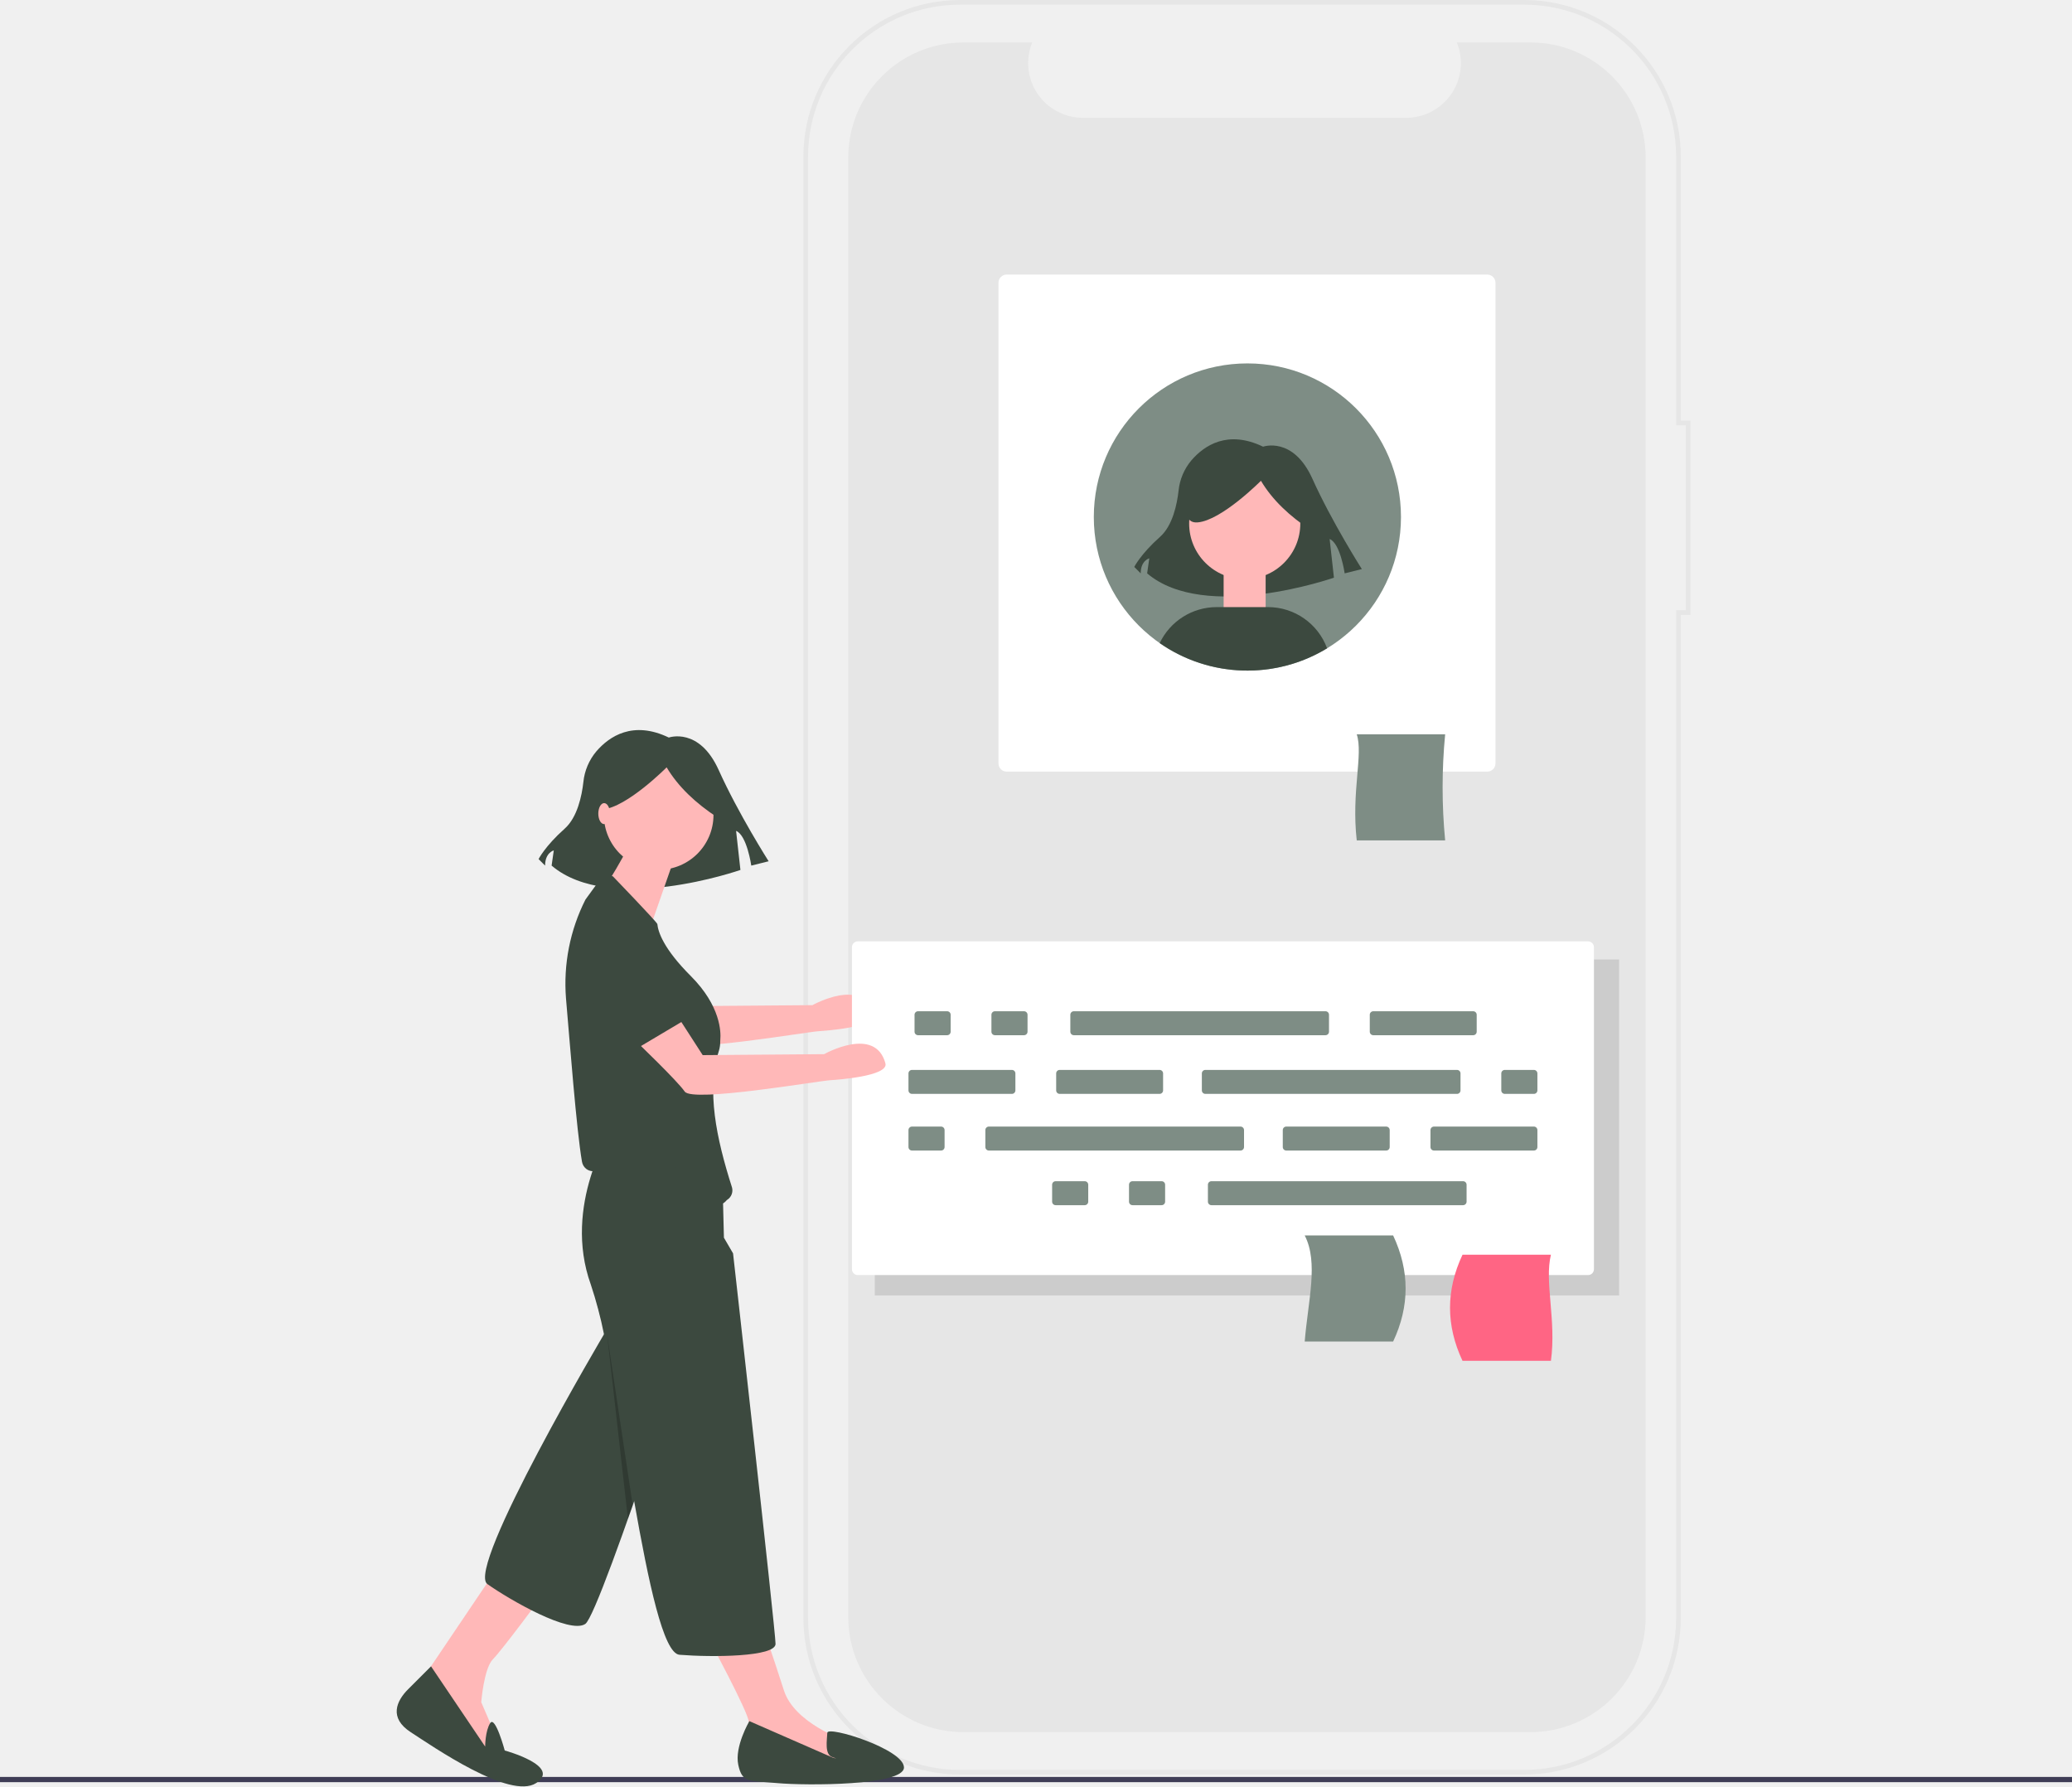
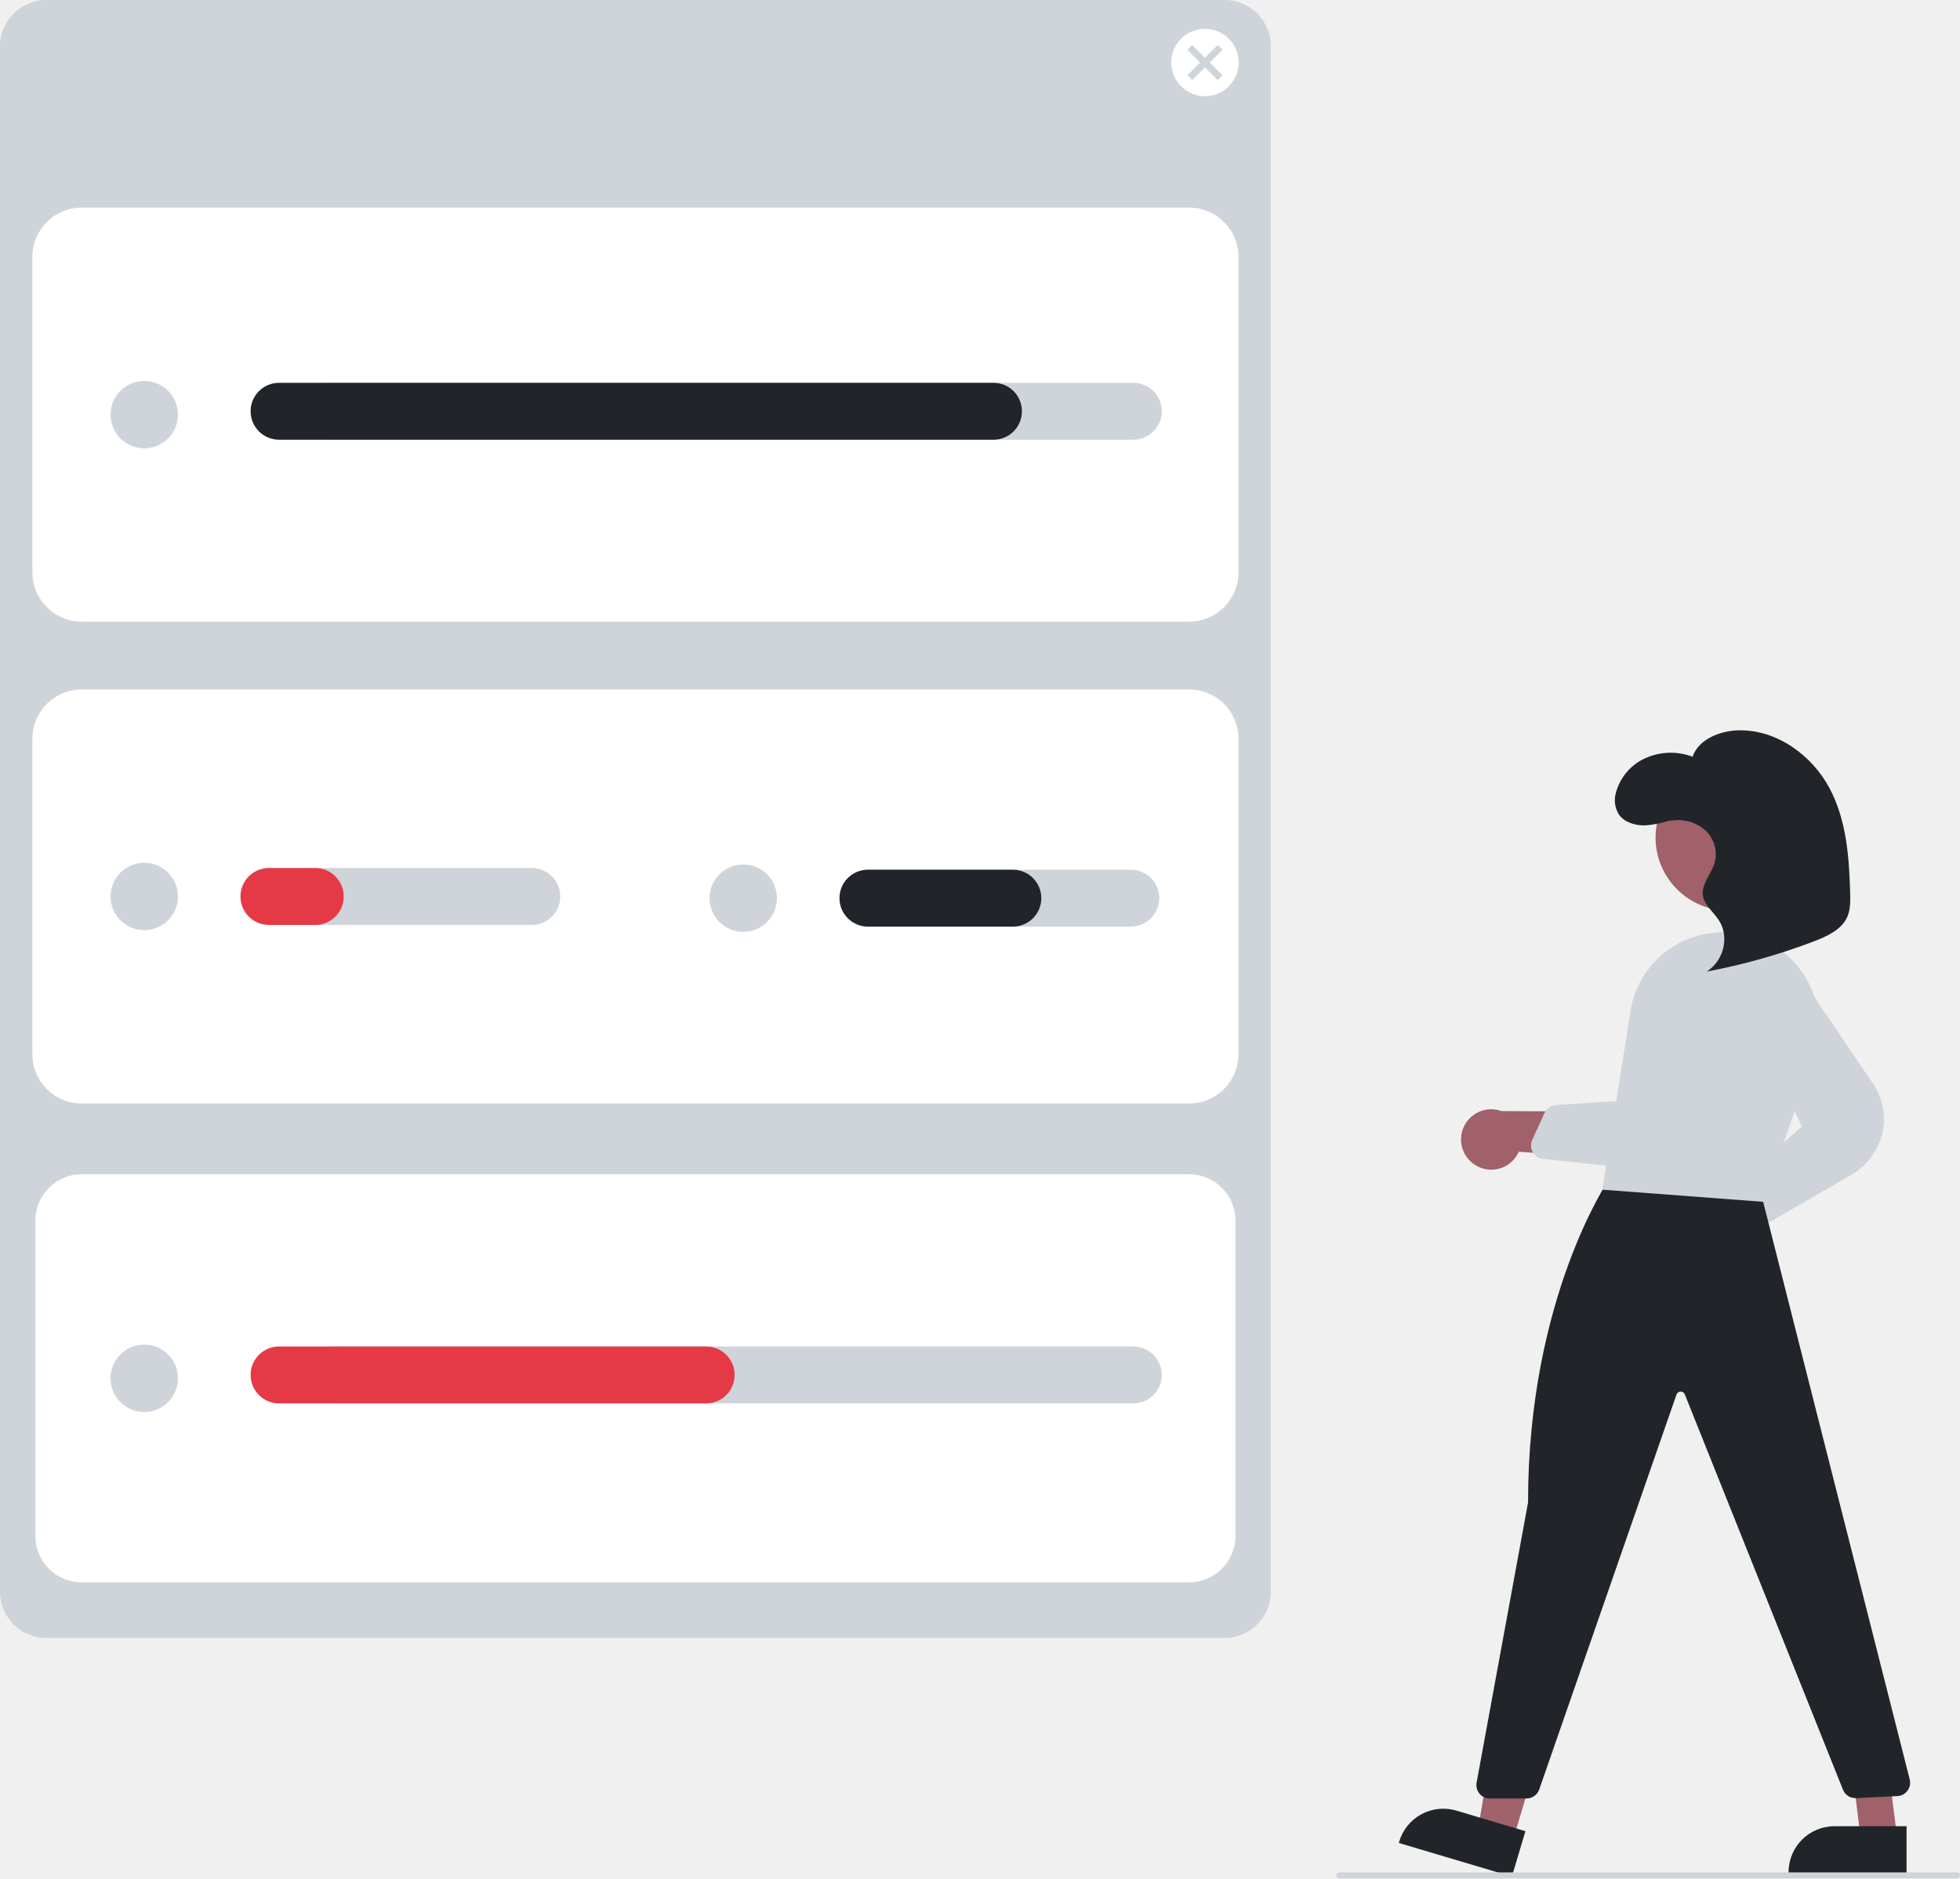
- <svg xmlns="http://www.w3.org/2000/svg" id="bfec500d-0b80-48c2-bf1e-a3875eeeae28" data-name="Layer 1" width="888" height="765.554" viewBox="0 0 888 765.554">
-   <path d="M811.933,85.414H780.36a23.444,23.444,0,0,1-21.706,32.298H620.086a23.444,23.444,0,0,1-21.706-32.298H568.89a49.345,49.345,0,0,0-49.345,49.345V760.168a49.345,49.345,0,0,0,49.345,49.345H811.933a49.345,49.345,0,0,0,49.345-49.345V134.759A49.345,49.345,0,0,0,811.933,85.414Z" transform="translate(-156 -67.22294)" fill="#e6e6e6" />
-   <path d="M809.267,827.704H567.389a67.153,67.153,0,0,1-67.077-67.077V134.3a67.153,67.153,0,0,1,67.077-67.077H809.267A67.152,67.152,0,0,1,876.343,134.3v113.167h4.168v83.266h-4.168v429.895A67.152,67.152,0,0,1,809.267,827.704ZM567.389,69.223a65.151,65.151,0,0,0-65.077,65.077V760.627a65.151,65.151,0,0,0,65.077,65.077H809.267a65.15,65.15,0,0,0,65.076-65.077v-431.895h4.168V249.467h-4.168V134.3a65.15,65.15,0,0,0-65.076-65.077Z" transform="translate(-156 -67.22294)" fill="#e6e6e6" />
-   <path d="M436.16,473.609l16.001,24.783,52.034-.415s21.874-12.353,26.273,3.935c1.506,5.578-21.391,7.088-23.547,7.218-5.39.327-59.15,9.654-62.469,4.878s-20.777-21.464-20.777-21.464Z" transform="translate(-156 -67.22294)" fill="#ffb8b8" />
-   <path d="M587.417,184.892a3.504,3.504,0,0,0-3.5,3.5v206a3.504,3.504,0,0,0,3.5,3.5h206a3.504,3.504,0,0,0,3.5-3.5v-206a3.504,3.504,0,0,0-3.5-3.5Z" transform="translate(-156 -67.22294)" fill="#fff" />
-   <path d="M775.353,427.376H737.46c-2.37-21.079,2.859-36.791,0-45.472h37.894A237.224,237.224,0,0,0,775.353,427.376Z" transform="translate(-156 -67.22294)" fill="#7e8d85" />
-   <rect x="374.912" y="411.169" width="319" height="144" fill="#ccc" />
-   <path d="M756.417,288.782a65.82,65.82,0,1,1-65.82-65.82A65.789,65.789,0,0,1,756.417,288.782Z" transform="translate(-156 -67.22294)" fill="#7e8d85" />
-   <path d="M523.616,470.641a2.503,2.503,0,0,0-2.5,2.5v138a2.503,2.503,0,0,0,2.5,2.5h313a2.502,2.502,0,0,0,2.5-2.5v-138a2.503,2.503,0,0,0-2.5-2.5Z" transform="translate(-156 -67.22294)" fill="#fff" />
-   <path d="M744.548,500.586a1.502,1.502,0,0,0-1.5,1.5v7.272a1.502,1.502,0,0,0,1.5,1.5H787.372a1.502,1.502,0,0,0,1.5-1.5v-7.272a1.502,1.502,0,0,0-1.5-1.5Z" transform="translate(-156 -67.22294)" fill="#7e8d85" />
-   <path d="M582.397,500.586a1.502,1.502,0,0,0-1.5,1.5v7.272a1.502,1.502,0,0,0,1.5,1.5H594.872a1.502,1.502,0,0,0,1.5-1.5v-7.272a1.502,1.502,0,0,0-1.5-1.5Z" transform="translate(-156 -67.22294)" fill="#7e8d85" />
-   <path d="M549.447,500.586a1.502,1.502,0,0,0-1.5,1.5v7.272a1.502,1.502,0,0,0,1.5,1.5h12.475a1.502,1.502,0,0,0,1.5-1.5v-7.272a1.502,1.502,0,0,0-1.5-1.5Z" transform="translate(-156 -67.22294)" fill="#7e8d85" />
-   <path d="M616.214,500.586a1.502,1.502,0,0,0-1.5,1.5v7.272a1.502,1.502,0,0,0,1.5,1.5H724.073a1.502,1.502,0,0,0,1.5-1.5v-7.272a1.502,1.502,0,0,0-1.5-1.5Z" transform="translate(-156 -67.22294)" fill="#7e8d85" />
-   <path d="M641.361,573.423a1.502,1.502,0,0,0-1.5,1.5v7.273a1.502,1.502,0,0,0,1.5,1.5h12.476a1.502,1.502,0,0,0,1.5-1.5v-7.273a1.502,1.502,0,0,0-1.5-1.5Z" transform="translate(-156 -67.22294)" fill="#7e8d85" />
-   <path d="M608.41,573.423a1.502,1.502,0,0,0-1.5,1.5v7.273a1.502,1.502,0,0,0,1.5,1.5h12.476a1.502,1.502,0,0,0,1.5-1.5v-7.273a1.502,1.502,0,0,0-1.5-1.5Z" transform="translate(-156 -67.22294)" fill="#7e8d85" />
-   <path d="M675.178,573.423a1.502,1.502,0,0,0-1.5,1.5v7.273a1.502,1.502,0,0,0,1.5,1.5H783.036a1.502,1.502,0,0,0,1.5-1.5v-7.273a1.502,1.502,0,0,0-1.5-1.5Z" transform="translate(-156 -67.22294)" fill="#7e8d85" />
-   <path d="M610.145,525.732a1.502,1.502,0,0,0-1.5,1.5v7.272a1.502,1.502,0,0,0,1.5,1.5h42.824a1.502,1.502,0,0,0,1.5-1.5v-7.272a1.502,1.502,0,0,0-1.5-1.5Z" transform="translate(-156 -67.22294)" fill="#7e8d85" />
-   <path d="M546.845,525.732a1.502,1.502,0,0,0-1.5,1.5v7.272a1.502,1.502,0,0,0,1.5,1.5h42.824a1.502,1.502,0,0,0,1.5-1.5v-7.272a1.502,1.502,0,0,0-1.5-1.5Z" transform="translate(-156 -67.22294)" fill="#7e8d85" />
-   <path d="M800.91,525.732a1.502,1.502,0,0,0-1.5,1.5v7.272a1.502,1.502,0,0,0,1.5,1.5h12.476a1.502,1.502,0,0,0,1.5-1.5v-7.272a1.502,1.502,0,0,0-1.5-1.5Z" transform="translate(-156 -67.22294)" fill="#7e8d85" />
-   <path d="M672.577,525.732a1.502,1.502,0,0,0-1.5,1.5v7.272a1.502,1.502,0,0,0,1.5,1.5H780.435a1.502,1.502,0,0,0,1.5-1.5v-7.272a1.502,1.502,0,0,0-1.5-1.5Z" transform="translate(-156 -67.22294)" fill="#7e8d85" />
-   <path d="M707.262,550.011a1.502,1.502,0,0,0-1.5,1.5v7.272a1.502,1.502,0,0,0,1.5,1.5h42.824a1.502,1.502,0,0,0,1.5-1.5V551.511a1.502,1.502,0,0,0-1.5-1.5Z" transform="translate(-156 -67.22294)" fill="#7e8d85" />
-   <path d="M770.562,550.011a1.502,1.502,0,0,0-1.5,1.5v7.272a1.502,1.502,0,0,0,1.5,1.5h42.824a1.502,1.502,0,0,0,1.5-1.5V551.511a1.502,1.502,0,0,0-1.5-1.5Z" transform="translate(-156 -67.22294)" fill="#7e8d85" />
-   <path d="M546.845,550.011a1.502,1.502,0,0,0-1.5,1.5v7.272a1.502,1.502,0,0,0,1.5,1.5h12.476a1.502,1.502,0,0,0,1.5-1.5V551.511a1.502,1.502,0,0,0-1.5-1.5Z" transform="translate(-156 -67.22294)" fill="#7e8d85" />
-   <path d="M579.796,550.011a1.502,1.502,0,0,0-1.5,1.5v7.272a1.502,1.502,0,0,0,1.5,1.5H687.654a1.502,1.502,0,0,0,1.5-1.5V551.511a1.502,1.502,0,0,0-1.5-1.5Z" transform="translate(-156 -67.22294)" fill="#7e8d85" />
-   <path d="M697.32,258.648s12.882-4.601,21.163,13.802,21.163,38.646,21.163,38.646l-7.361,1.84s-1.84-12.882-6.441-14.722l1.84,16.563s-55.209,19.323-80.053-1.84l.92-6.441s-3.681.92-3.681,6.441l-2.76-2.76s2.76-5.521,11.042-12.882c5.436-4.832,7.303-14.024,7.945-19.771a23.925,23.925,0,0,1,5.508-13.029C672.11,258.117,682.137,251.338,697.32,258.648Z" transform="translate(-156 -67.22294)" fill="#3C493F" />
-   <circle cx="533.455" cy="224.374" r="23.819" fill="#ffb8b8" />
-   <path d="M717.91,294.487c-9.171-6.028-16.595-12.971-21.506-21.23,0,0-16.831,16.984-27.117,17.833s-.935-20.381-.935-20.381l18.701-4.246,17.766,1.698,14.026,8.492Z" transform="translate(-156 -67.22294)" fill="#3C493F" />
-   <rect x="524.417" y="243.169" width="18" height="18" fill="#ffb8b8" />
-   <path d="M724.757,345.052a65.85,65.85,0,0,1-71.74-2.23,27.038,27.038,0,0,1,24.4-15.43h22A27.006,27.006,0,0,1,724.757,345.052Z" transform="translate(-156 -67.22294)" fill="#3C493F" />
-   <rect y="761.497" width="888" height="2.241" fill="#3f3d56" />
-   <path d="M782.79,650.402h37.894c2.37-17.488-2.859-33.814,0-45.472H782.79Q772.089,627.666,782.79,650.402Z" transform="translate(-156 -67.22294)" fill="#ff6584" />
-   <path d="M753.055,642.137H715.161c1.421-17.484,6.002-33.811,0-45.472h37.894Q763.756,619.401,753.055,642.137Z" transform="translate(-156 -67.22294)" fill="#7e8d85" />
-   <path d="M442.631,383.296s13.022-4.651,21.393,13.952,21.393,39.066,21.393,39.066l-7.441,1.86s-1.86-13.022-6.511-14.882l1.86,16.743s-55.809,19.533-80.922-1.86l.93-6.511s-3.721.93-3.721,6.511l-2.79-2.79s2.79-5.581,11.162-13.022c5.495-4.884,7.383-14.176,8.032-19.985a24.185,24.185,0,0,1,5.568-13.17C417.147,382.759,427.283,375.906,442.631,383.296Z" transform="translate(-156 -67.22294)" fill="#3C493F" />
-   <path d="M367.283,741.903l-32.431,48.087,30.194,30.194,3.914-7.828-6.71-15.656s1.118-14.538,5.032-18.452S388.531,750.85,388.531,750.85Z" transform="translate(-156 -67.22294)" fill="#ffb8b8" />
-   <path d="M408.661,586.458s-6.149,9.733,6.711,51.67c0,0-59.987,101.243-50.482,107.953s35.229,21.559,41.939,17.086,55.511-156.02,55.511-156.02Z" transform="translate(-156 -67.22294)" fill="#3C493F" />
-   <path d="M340.723,781.324l-9.785,9.785c-5.032,5.032-8.387,12.301,1.118,18.452s42.496,29.076,53.679,21.807-13.42-13.979-13.42-13.979-4.068-15.084-6.228-11.736-2.16,10.058-2.16,10.058Z" transform="translate(-156 -67.22294)" fill="#3C493F" />
-   <path d="M458.985,768.184s17.893,32.99,17.893,36.904-1.118,15.097-1.118,15.097l34.108,8.387,11.742-5.592-3.914-10.065s-21.248-7.269-25.721-21.248-9.506-28.517-9.506-28.517Z" transform="translate(-156 -67.22294)" fill="#ffb8b8" />
-   <circle cx="282.296" cy="349.252" r="23.485" fill="#ffb8b8" />
-   <path d="M444.447,436.604l-11.212,32.216-24.574-10.968s16.775-25.721,16.775-29.076Z" transform="translate(-156 -67.22294)" fill="#ffb8b8" />
-   <path d="M447.802,551.231H418.166s-21.248,32.431-8.946,66.54a176.816,176.816,0,0,1,5.62,21.19c4.292,19.894,8.566,46.841,12.946,71.603,6.152,34.782,12.513,65.253,19.428,65.806,13.979,1.118,41.162.932,41.162-4.66s-18.208-167.359-18.208-167.359l-3.914-6.71L465.514,568.414a17.629,17.629,0,0,0-17.712-17.183Z" transform="translate(-156 -67.22294)" fill="#3C493F" />
-   <path d="M477.157,804.808s-6.43,10.904-4.753,18.732,4.473,6.71,16.775,7.828,54.238,1.118,54.238-6.71-32.714-17.994-32.852-14.868-1.256,9.277,2.099,10.395.28.28.28.28Z" transform="translate(-156 -67.22294)" fill="#3C493F" />
-   <path d="M420.387,566.815c4.373,0,13.778-11.232,18.7-6.31,3.58,3.58,6.618,7.019,9.298,10.053,7.693,8.709,14.419,16.691,19.093,10.964.706-.866-1.669,1.134.312-.214a4.792,4.792,0,0,0,1.931-5.2c-6.781-21.246-11.004-41.599-5.612-58.6a13.793,13.793,0,0,0,.567-4.16q.001-.309.029-.618c.285-3.137.214-14.374-12.661-27.248-11.766-11.766-14.024-18.997-14.321-22.259-.07-.76-19.037-20.439-19.037-20.439a4.769,4.769,0,0,0-5.711,1.603l-6.075,8.354a79.905,79.905,0,0,0-8.332,42.32c1.645,18.955,4.501,56.442,6.846,69.963a4.94,4.94,0,0,0,1.829,3.116,4.71,4.71,0,0,0,4.821.571A20.306,20.306,0,0,1,420.387,566.815Z" transform="translate(-156 -67.22294)" fill="#3C493F" />
-   <polygon points="271.168 645.108 260.148 571.682 269.111 650.948 271.168 645.108" opacity="0.2" />
-   <path d="M441.16,494.609l16.001,24.783,52.034-.415s21.874-12.353,26.273,3.935c1.506,5.578-21.391,7.088-23.547,7.218-5.39.327-59.15,9.654-62.469,4.878s-20.777-21.464-20.777-21.464Z" transform="translate(-156 -67.22294)" fill="#ffb8b8" />
-   <path d="M417.231,477.223s9.085-5.923,21.559,4.61,14.968,19.958,14.968,19.958l-29.382,17.463S395.672,488.69,417.231,477.223Z" transform="translate(-156 -67.22294)" fill="#3C493F" />
-   <path d="M463.445,417.524c-9.271-6.093-16.776-13.112-21.74-21.461,0,0-17.014,17.168-27.411,18.027s-.945-20.602-.945-20.602l18.904-4.292,17.959,1.717,14.178,8.584Z" transform="translate(-156 -67.22294)" fill="#3C493F" />
-   <ellipse cx="258.917" cy="348.669" rx="2.5" ry="4.5" fill="#ffb8b8" />
+ <svg xmlns="http://www.w3.org/2000/svg" id="fbeaa106-85b0-4d3b-9f23-e120d706f552" data-name="Layer 1" width="656.816" height="629.537" viewBox="0 0 656.816 629.537">
+   <path d="M287.092,135.231a15.517,15.517,0,0,0-15.5,15.5V668.698a15.517,15.517,0,0,0,15.5,15.5H681.965a15.518,15.518,0,0,0,15.5-15.5V150.731a15.518,15.518,0,0,0-15.5-15.5Z" transform="translate(-271.592 -135.2314)" fill="#CED4DA" />
+   <path d="M670.108,343.586H298.95a16.519,16.519,0,0,1-16.5-16.5V221.313a16.519,16.519,0,0,1,16.5-16.5H670.108a16.518,16.518,0,0,1,16.5,16.5V327.086A16.518,16.518,0,0,1,670.108,343.586Z" transform="translate(-271.592 -135.2314)" fill="#fff" />
+   <path d="M670.108,505.076H298.95a16.519,16.519,0,0,1-16.5-16.5V382.801a16.519,16.519,0,0,1,16.5-16.5H670.108a16.518,16.518,0,0,1,16.5,16.5V488.576A16.518,16.518,0,0,1,670.108,505.076Z" transform="translate(-271.592 -135.2314)" fill="#fff" />
+   <path d="M298.95,528.791a15.517,15.517,0,0,0-15.5,15.5V650.064a15.517,15.517,0,0,0,15.5,15.5H670.108a15.517,15.517,0,0,0,15.5-15.5V544.291a15.517,15.517,0,0,0-15.5-15.5Z" transform="translate(-271.592 -135.2314)" fill="#fff" />
+   <circle cx="403.788" cy="20.957" r="11.293" fill="#fff" />
+   <circle cx="48.342" cy="300.457" r="11.293" fill="#CED4DA" />
+   <path d="M449.803,445.223h-88.085a9.534,9.534,0,1,1,0-19.068h88.085a9.534,9.534,0,1,1,0,19.068Z" transform="translate(-271.592 -135.2314)" fill="#CED4DA" />
+   <circle cx="249.074" cy="301.022" r="11.293" fill="#CED4DA" />
+   <path d="M650.535,445.788h-88.085a9.534,9.534,0,0,1,0-19.069h88.085a9.534,9.534,0,1,1,0,19.069Z" transform="translate(-271.592 -135.2314)" fill="#CED4DA" />
+   <polygon points="409.668 16.673 408.071 15.076 403.788 19.36 399.504 15.076 397.907 16.673 402.191 20.957 397.907 25.24 399.504 26.837 403.788 22.553 408.071 26.837 409.668 25.24 405.385 20.957 409.668 16.673" fill="#CED4DA" />
+   <circle cx="48.342" cy="138.968" r="11.293" fill="#CED4DA" />
+   <path d="M651.382,282.604H382.61a9.534,9.534,0,0,1,0-19.069H651.382a9.534,9.534,0,0,1,0,19.069Z" transform="translate(-271.592 -135.2314)" fill="#CED4DA" />
+   <path d="M604.516,282.604H365.106a9.534,9.534,0,0,1,0-19.069H604.516a9.534,9.534,0,0,1,0,19.069Z" transform="translate(-271.592 -135.2314)" fill="#212529" />
+   <circle cx="48.342" cy="461.946" r="11.293" fill="#CED4DA" />
+   <path d="M651.382,605.583H382.61a9.534,9.534,0,1,1,0-19.068H651.382a9.534,9.534,0,0,1,0,19.068Z" transform="translate(-271.592 -135.2314)" fill="#CED4DA" />
+   <path d="M508.244,605.583H365.106a9.534,9.534,0,1,1,0-19.068H508.244a9.534,9.534,0,0,1,0,19.068Z" transform="translate(-271.592 -135.2314)" fill="#E63946" />
+   <path d="M377.246,445.223H361.718a9.534,9.534,0,1,1,0-19.068h15.528a9.534,9.534,0,1,1,0,19.068Z" transform="translate(-271.592 -135.2314)" fill="#E63946" />
+   <path d="M611.01,445.788H562.45a9.534,9.534,0,0,1,0-19.069h48.56a9.534,9.534,0,0,1,0,19.069Z" transform="translate(-271.592 -135.2314)" fill="#212529" />
+   <path d="M849.371,560.048a10.056,10.056,0,0,0,8.667-12.753l29.274-20.494-17.265-6.837L844.894,540.474a10.11,10.11,0,0,0,4.477,19.574Z" transform="translate(-271.592 -135.2314)" fill="#a0616a" />
+   <path d="M863.016,545.082a4.509,4.509,0,0,1-1.827-.391,4.453,4.453,0,0,1-2.578-3.168l-1.965-9.127a4.506,4.506,0,0,1,1.425-4.325l17.36-15.286-17.137-35.905a10.969,10.969,0,0,1,18.979-10.881l21.946,32.371a21.139,21.139,0,0,1,3.196,16.486A22.056,22.056,0,0,1,891.779,529.094L865.268,544.47A4.477,4.477,0,0,1,863.016,545.082Z" transform="translate(-271.592 -135.2314)" fill="#CED4DA" />
+   <path d="M765.752,525.567A10.056,10.056,0,0,0,780.549,521.232l35.626,2.79-8.982-16.253-32.454-.157a10.11,10.11,0,0,0-8.988,17.956Z" transform="translate(-271.592 -135.2314)" fill="#a0616a" />
+   <circle cx="579.356" cy="280.671" r="24.561" fill="#a0616a" />
+   <polygon points="507.039 616.668 495.289 613.172 503.182 566.184 520.525 571.345 507.039 616.668" fill="#a0616a" />
+   <path d="M778.239,764.182,740.35,752.909l.143-.479a15.386,15.386,0,0,1,19.135-10.36l.001 0L782.77,748.955Z" transform="translate(-271.592 -135.2314)" fill="#212529" />
+   <polygon points="635.778 616.067 623.518 616.066 617.686 568.778 629.78 568.779 635.778 616.067" fill="#a0616a" />
+   <path d="M910.496,763.182l-39.531-.001v-.5a15.386,15.386,0,0,1,15.386-15.386h.001l24.144.001Z" transform="translate(-271.592 -135.2314)" fill="#212529" />
+   <path d="M783.152,737.997H770.842a4.501,4.501,0,0,1-4.426-5.313l17.241-93.866c-.017-68.387,26.89-107.997,27.161-108.39l.328-.474,50.287,4.104,50.123,197.544a4.5,4.5,0,0,1-4.143,5.602l-13.831.671a4.479,4.479,0,0,1-4.396-2.823l-52.989-132.468a1.433,1.433,0,0,0-1.427-.942,1.47,1.47,0,0,0-1.382,1.007L787.403,734.975A4.504,4.504,0,0,1,783.152,737.997Z" transform="translate(-271.592 -135.2314)" fill="#212529" />
+   <path d="M862.487,538.025l-.384-.028-53.541-4.041,9.391-59.729A31.273,31.273,0,0,1,844.676,448.011h0q.617-.086,1.242-.169A30.901,30.901,0,0,1,874.004,459.082a31.29,31.29,0,0,1,5.354,30.169Z" transform="translate(-271.592 -135.2314)" fill="#CED4DA" />
+   <path d="M835.252,522.427a21.174,21.174,0,0,1-15.596,4.535l-30.987-3.336a4.5,4.5,0,0,1-3.614-6.34l4.132-9.071a4.496,4.496,0,0,1,3.794-2.625l22.585-1.514,7.415-39.082a10.983,10.983,0,0,1,10.778-8.925,10.859,10.859,0,0,1,8.17,3.65,11.322,11.322,0,0,1,2.779,8.06l-1.436,38.747a21.137,21.137,0,0,1-7.364,15.354Q835.584,522.162,835.252,522.427Z" transform="translate(-271.592 -135.2314)" fill="#CED4DA" />
+   <path d="M832.271,409.769a32.002,32.002,0,0,1-9.554,2.102c-3.293.041-6.793-1.099-8.595-3.607a8.986,8.986,0,0,1-.989-7.439,17.671,17.671,0,0,1,9.752-11.457,20.761,20.761,0,0,1,15.918-.512c1.848-5.618,8.808-8.675,15.25-8.848,13.16-.353,24.926,8.62,30.644,19.41s6.553,23.123,6.908,35.097c.087,2.92.123,5.965-1.26,8.602-2.06,3.926-6.741,6.04-11.152,7.716a209.369,209.369,0,0,1-35.667,10.026c5.84-3.732,7.692-11.766,3.993-17.319-1.81-2.717-4.781-4.979-5.262-8.125-.577-3.773,2.643-7.072,3.833-10.724a10.898,10.898,0,0,0-3.109-11.25,13.666,13.666,0,0,0-12.338-2.926" transform="translate(-271.592 -135.2314)" fill="#212529" />
+   <path d="M927.408,764.769h-207a1,1,0,0,1,0-2h207a1,1,0,0,1,0,2Z" transform="translate(-271.592 -135.2314)" fill="#CED4DA" />
</svg>
